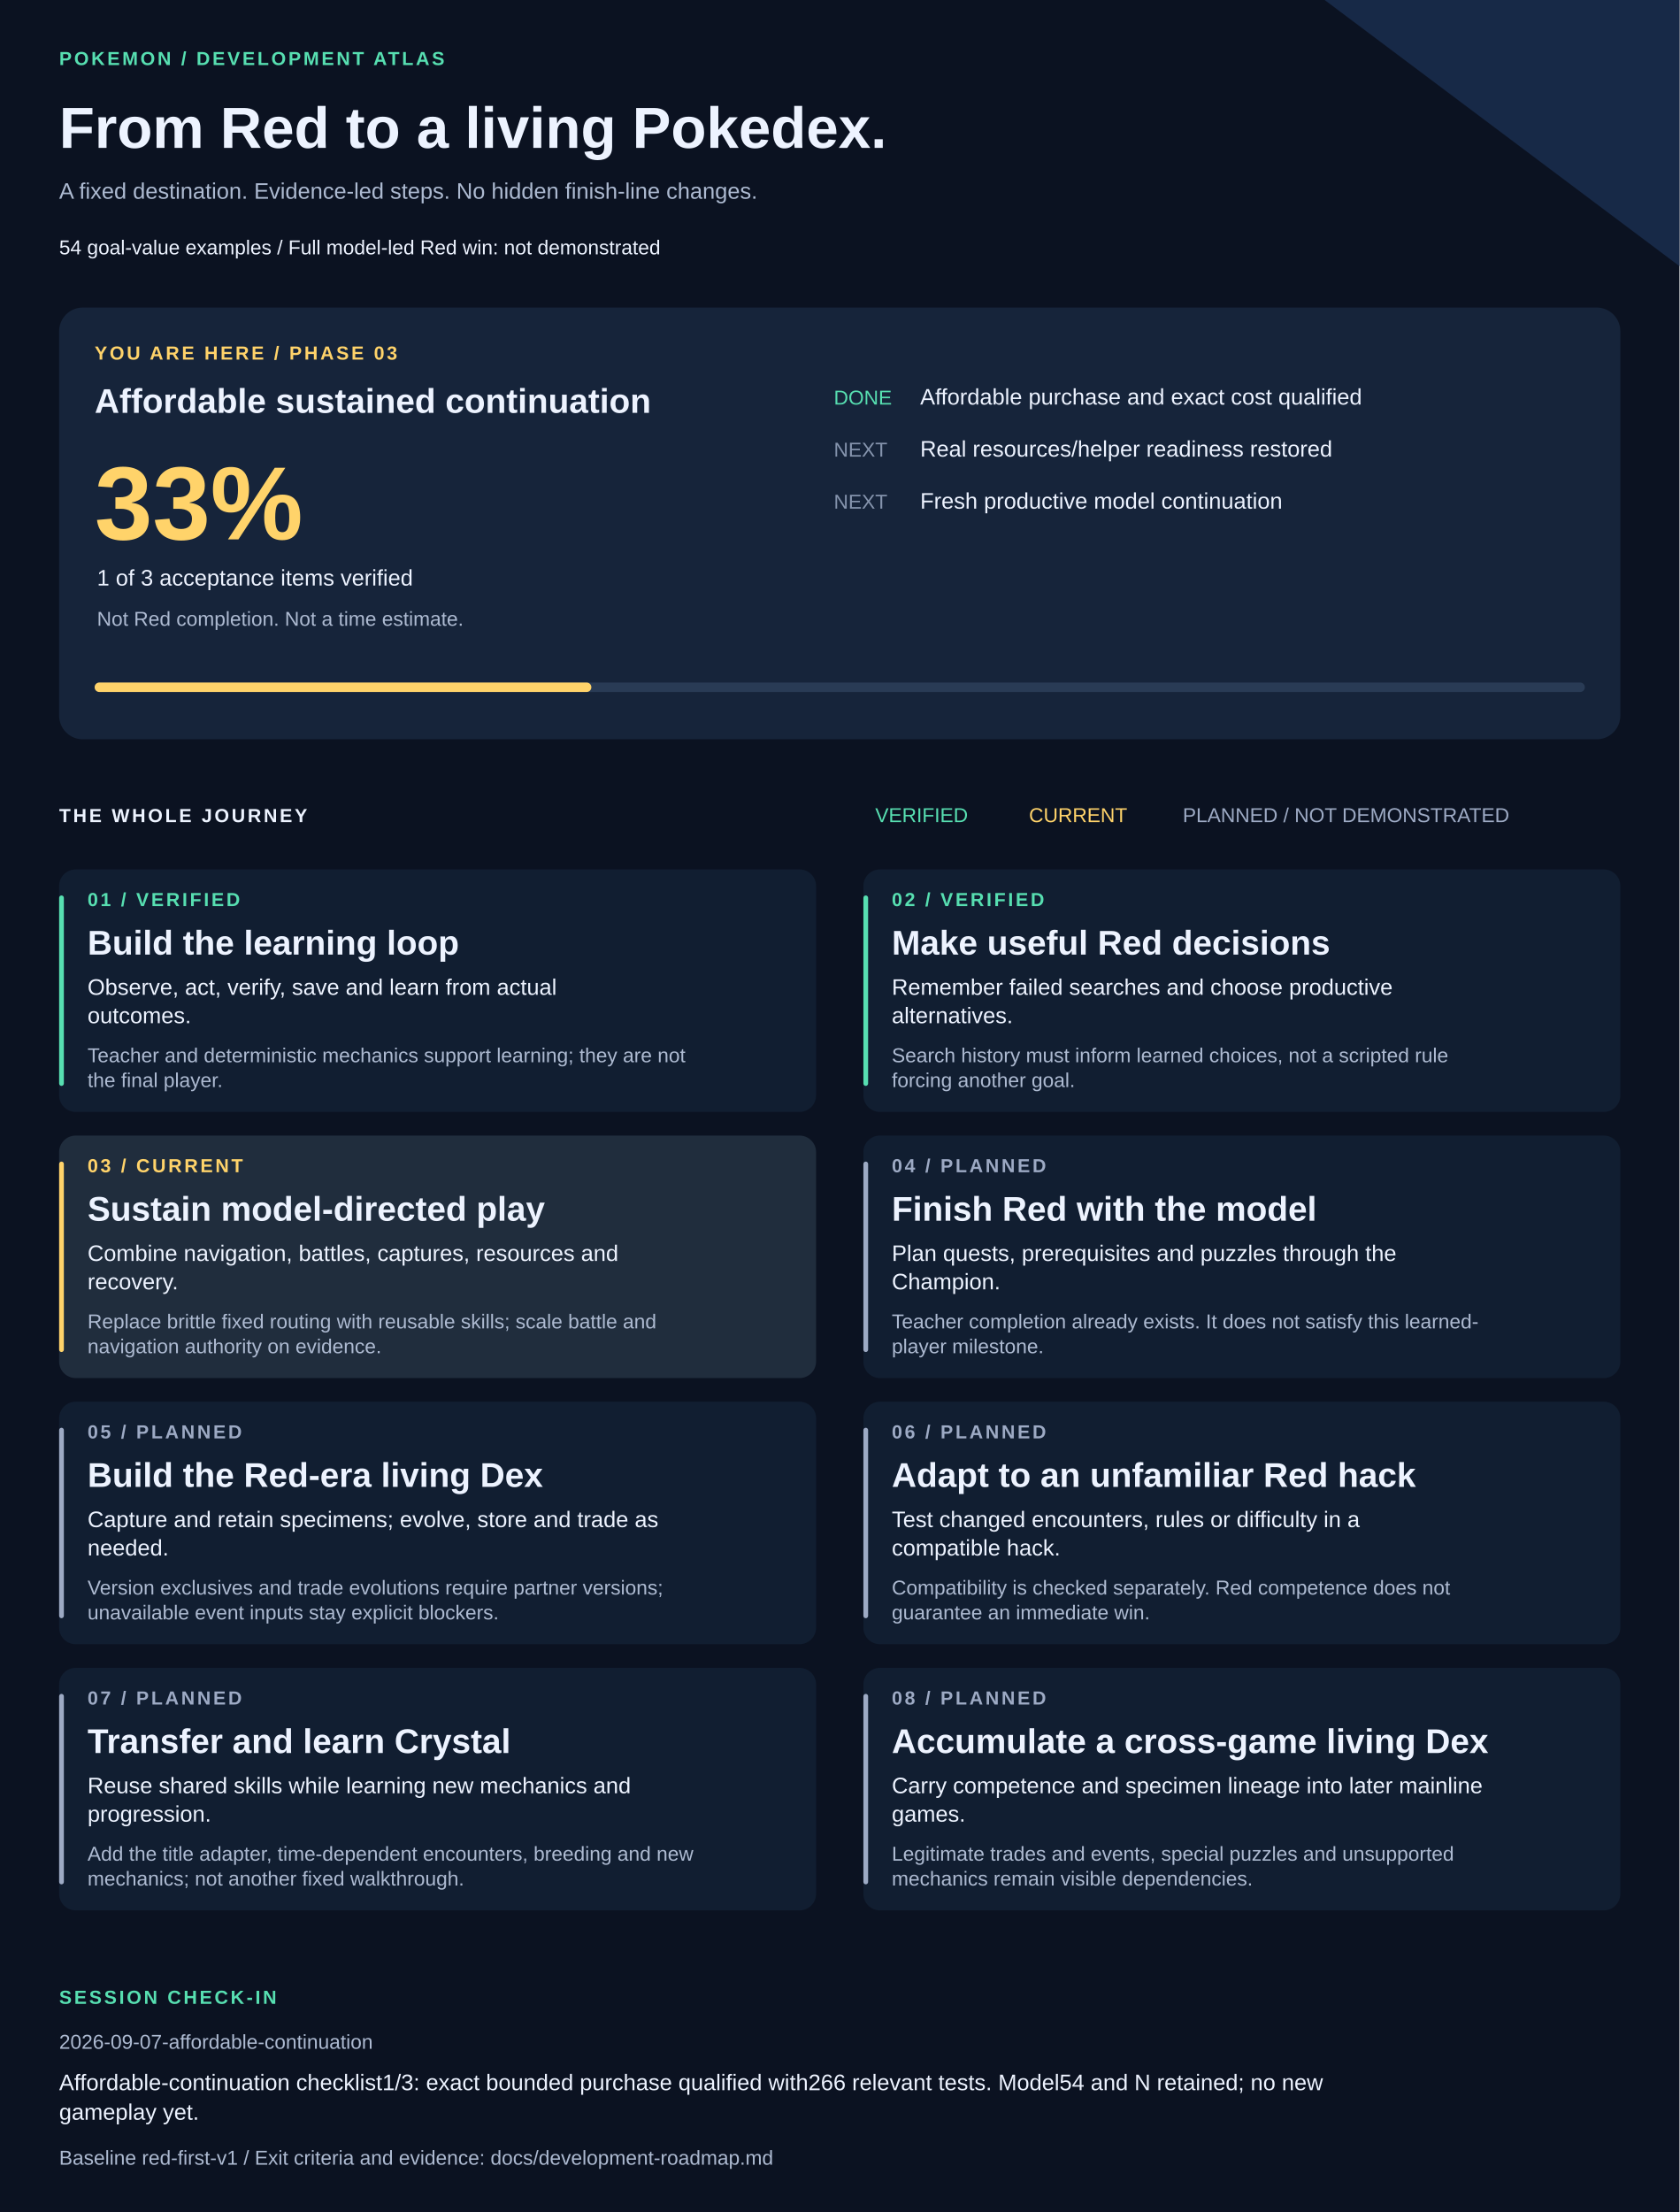
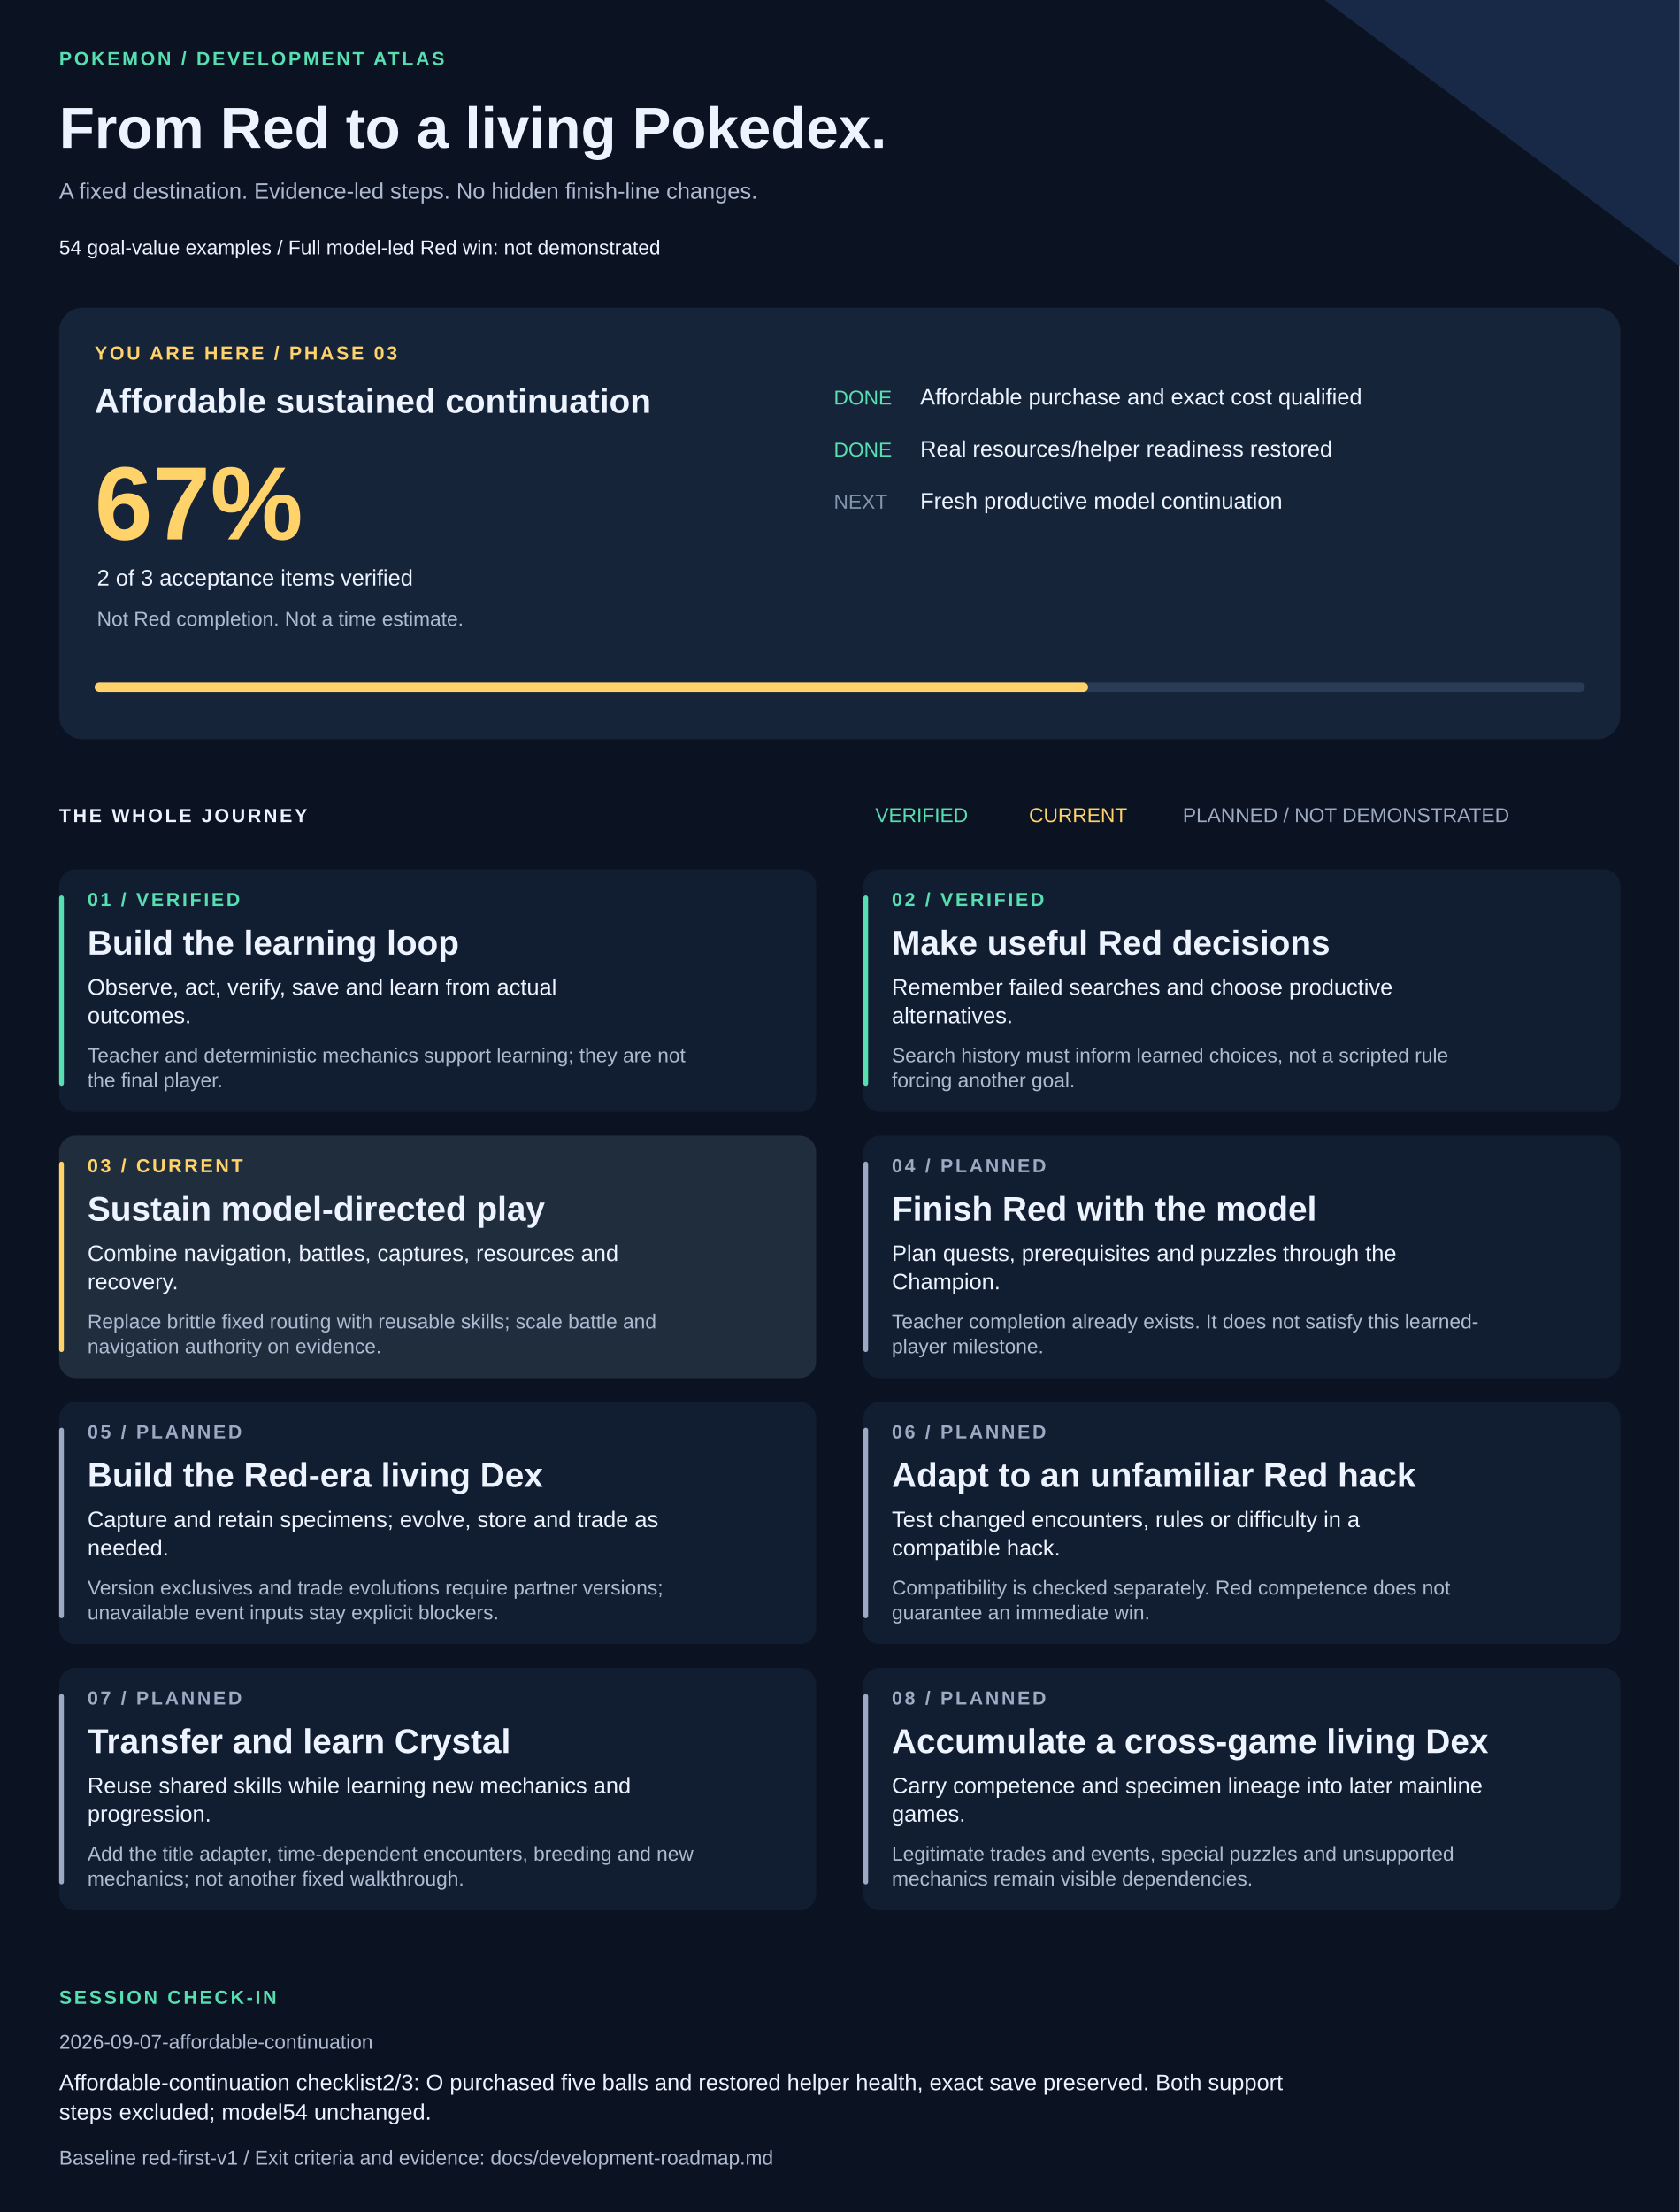
<svg xmlns="http://www.w3.org/2000/svg" width="1420" height="1870" viewBox="0 0 1420 1870" role="img" aria-labelledby="title description">
  <style>text{font-family:Arial,Helvetica,sans-serif;fill:#edf3ff}.muted{fill:#adbad1}.eyebrow{font-size:16px;letter-spacing:2px;font-weight:bold}.heading{font-size:29px;font-weight:bold}.body{font-size:19px}.small{font-size:17px}</style>
  <rect width="1420" height="1870" fill="#0b1221" />
  <path d="M1120 0H1420V225Z" fill="#172947" />
  <text x="50" y="55" class="eyebrow" style="fill:#57dfb1">POKEMON / DEVELOPMENT ATLAS</text>
  <text x="50" y="125" style="font-size:49px;font-weight:bold">From Red to a living Pokedex.</text>
  <text x="50" y="168" class="body muted">A fixed destination. Evidence-led steps. No hidden finish-line changes.</text>
  <text x="50" y="215" class="small">54 goal-value examples  /  Full model-led Red win: not demonstrated</text>
  <rect x="50" y="260" width="1320" height="365" rx="20" fill="#16243a" />
  <text x="80" y="304" class="eyebrow" style="fill:#ffd36a">YOU ARE HERE / PHASE 03</text>
  <text x="80" y="349" class="heading">Affordable sustained continuation</text>
-   <text x="80" y="456" style="font-size:88px;font-weight:bold;fill:#ffd36a">33%</text>
-   <text x="82" y="495" class="body">1 of 3 acceptance items verified</text>
+   <text x="80" y="456" style="font-size:88px;font-weight:bold;fill:#ffd36a">67%</text>
+   <text x="82" y="495" class="body">2 of 3 acceptance items verified</text>
  <text x="82" y="529" class="small muted">Not Red completion. Not a time estimate.</text>
  <text x="705" y="342" class="small" style="fill:#57dfb1">DONE</text>
  <text x="778" y="342" class="body">Affordable purchase and exact cost qualified</text>
-   <text x="705" y="386" class="small" style="fill:#8594ad">NEXT</text>
+   <text x="705" y="386" class="small" style="fill:#57dfb1">DONE</text>
  <text x="778" y="386" class="body">Real resources/helper readiness restored</text>
  <text x="705" y="430" class="small" style="fill:#8594ad">NEXT</text>
  <text x="778" y="430" class="body">Fresh productive model continuation</text>
  <rect x="80" y="577" width="1260" height="8" rx="4" fill="#293b55" />
-   <rect x="80" y="577" width="420" height="8" rx="4" fill="#ffd36a" />
+   <rect x="80" y="577" width="840" height="8" rx="4" fill="#ffd36a" />
  <text x="50" y="695" class="eyebrow">THE WHOLE JOURNEY</text>
  <text x="740" y="695" class="small" style="fill:#57dfb1">VERIFIED</text>
  <text x="870" y="695" class="small" style="fill:#ffd36a">CURRENT</text>
  <text x="1000" y="695" class="small" style="fill:#9daac4">PLANNED / NOT DEMONSTRATED</text>
  <rect x="50" y="735" width="640" height="205" rx="14" fill="#111e31" />
  <rect x="50" y="757" width="4" height="161" rx="2" fill="#57dfb1" />
  <text x="74" y="766" class="eyebrow" style="fill:#57dfb1">01 / VERIFIED</text>
  <text x="74" y="807" class="heading">Build the learning loop</text>
  <text x="74" y="841" class="body">Observe, act, verify, save and learn from actual</text>
  <text x="74" y="865" class="body">outcomes.</text>
  <text x="74" y="898" class="small muted">Teacher and deterministic mechanics support learning; they are not</text>
  <text x="74" y="919" class="small muted">the final player.</text>
  <rect x="730" y="735" width="640" height="205" rx="14" fill="#111e31" />
  <rect x="730" y="757" width="4" height="161" rx="2" fill="#57dfb1" />
  <text x="754" y="766" class="eyebrow" style="fill:#57dfb1">02 / VERIFIED</text>
  <text x="754" y="807" class="heading">Make useful Red decisions</text>
  <text x="754" y="841" class="body">Remember failed searches and choose productive</text>
  <text x="754" y="865" class="body">alternatives.</text>
  <text x="754" y="898" class="small muted">Search history must inform learned choices, not a scripted rule</text>
  <text x="754" y="919" class="small muted">forcing another goal.</text>
  <rect x="50" y="960" width="640" height="205" rx="14" fill="#202d3d" />
  <rect x="50" y="982" width="4" height="161" rx="2" fill="#ffd36a" />
  <text x="74" y="991" class="eyebrow" style="fill:#ffd36a">03 / CURRENT</text>
  <text x="74" y="1032" class="heading">Sustain model-directed play</text>
  <text x="74" y="1066" class="body">Combine navigation, battles, captures, resources and</text>
  <text x="74" y="1090" class="body">recovery.</text>
  <text x="74" y="1123" class="small muted">Replace brittle fixed routing with reusable skills; scale battle and</text>
  <text x="74" y="1144" class="small muted">navigation authority on evidence.</text>
  <rect x="730" y="960" width="640" height="205" rx="14" fill="#111e31" />
  <rect x="730" y="982" width="4" height="161" rx="2" fill="#9daac4" />
  <text x="754" y="991" class="eyebrow" style="fill:#9daac4">04 / PLANNED</text>
  <text x="754" y="1032" class="heading">Finish Red with the model</text>
  <text x="754" y="1066" class="body">Plan quests, prerequisites and puzzles through the</text>
  <text x="754" y="1090" class="body">Champion.</text>
  <text x="754" y="1123" class="small muted">Teacher completion already exists. It does not satisfy this learned-</text>
  <text x="754" y="1144" class="small muted">player milestone.</text>
  <rect x="50" y="1185" width="640" height="205" rx="14" fill="#111e31" />
  <rect x="50" y="1207" width="4" height="161" rx="2" fill="#9daac4" />
  <text x="74" y="1216" class="eyebrow" style="fill:#9daac4">05 / PLANNED</text>
  <text x="74" y="1257" class="heading">Build the Red-era living Dex</text>
  <text x="74" y="1291" class="body">Capture and retain specimens; evolve, store and trade as</text>
  <text x="74" y="1315" class="body">needed.</text>
  <text x="74" y="1348" class="small muted">Version exclusives and trade evolutions require partner versions;</text>
  <text x="74" y="1369" class="small muted">unavailable event inputs stay explicit blockers.</text>
  <rect x="730" y="1185" width="640" height="205" rx="14" fill="#111e31" />
  <rect x="730" y="1207" width="4" height="161" rx="2" fill="#9daac4" />
  <text x="754" y="1216" class="eyebrow" style="fill:#9daac4">06 / PLANNED</text>
  <text x="754" y="1257" class="heading">Adapt to an unfamiliar Red hack</text>
  <text x="754" y="1291" class="body">Test changed encounters, rules or difficulty in a</text>
  <text x="754" y="1315" class="body">compatible hack.</text>
  <text x="754" y="1348" class="small muted">Compatibility is checked separately. Red competence does not</text>
  <text x="754" y="1369" class="small muted">guarantee an immediate win.</text>
  <rect x="50" y="1410" width="640" height="205" rx="14" fill="#111e31" />
  <rect x="50" y="1432" width="4" height="161" rx="2" fill="#9daac4" />
  <text x="74" y="1441" class="eyebrow" style="fill:#9daac4">07 / PLANNED</text>
  <text x="74" y="1482" class="heading">Transfer and learn Crystal</text>
  <text x="74" y="1516" class="body">Reuse shared skills while learning new mechanics and</text>
  <text x="74" y="1540" class="body">progression.</text>
  <text x="74" y="1573" class="small muted">Add the title adapter, time-dependent encounters, breeding and new</text>
  <text x="74" y="1594" class="small muted">mechanics; not another fixed walkthrough.</text>
  <rect x="730" y="1410" width="640" height="205" rx="14" fill="#111e31" />
  <rect x="730" y="1432" width="4" height="161" rx="2" fill="#9daac4" />
  <text x="754" y="1441" class="eyebrow" style="fill:#9daac4">08 / PLANNED</text>
  <text x="754" y="1482" class="heading">Accumulate a cross-game living Dex</text>
  <text x="754" y="1516" class="body">Carry competence and specimen lineage into later mainline</text>
  <text x="754" y="1540" class="body">games.</text>
  <text x="754" y="1573" class="small muted">Legitimate trades and events, special puzzles and unsupported</text>
  <text x="754" y="1594" class="small muted">mechanics remain visible dependencies.</text>
  <text x="50" y="1694" class="eyebrow" style="fill:#57dfb1">SESSION CHECK-IN</text>
  <text x="50" y="1732" class="small muted">2026-09-07-affordable-continuation</text>
-   <text x="50" y="1767" class="body">Affordable-continuation checklist1/3: exact bounded purchase qualified with266 relevant tests. Model54 and N retained; no new</text>
-   <text x="50" y="1792" class="body">gameplay yet.</text>
+   <text x="50" y="1767" class="body">Affordable-continuation checklist2/3: O purchased five balls and restored helper health, exact save preserved. Both support</text>
+   <text x="50" y="1792" class="body">steps excluded; model54 unchanged.</text>
  <text x="50" y="1830" class="small muted">Baseline red-first-v1 / Exit criteria and evidence: docs/development-roadmap.md</text>
</svg>
